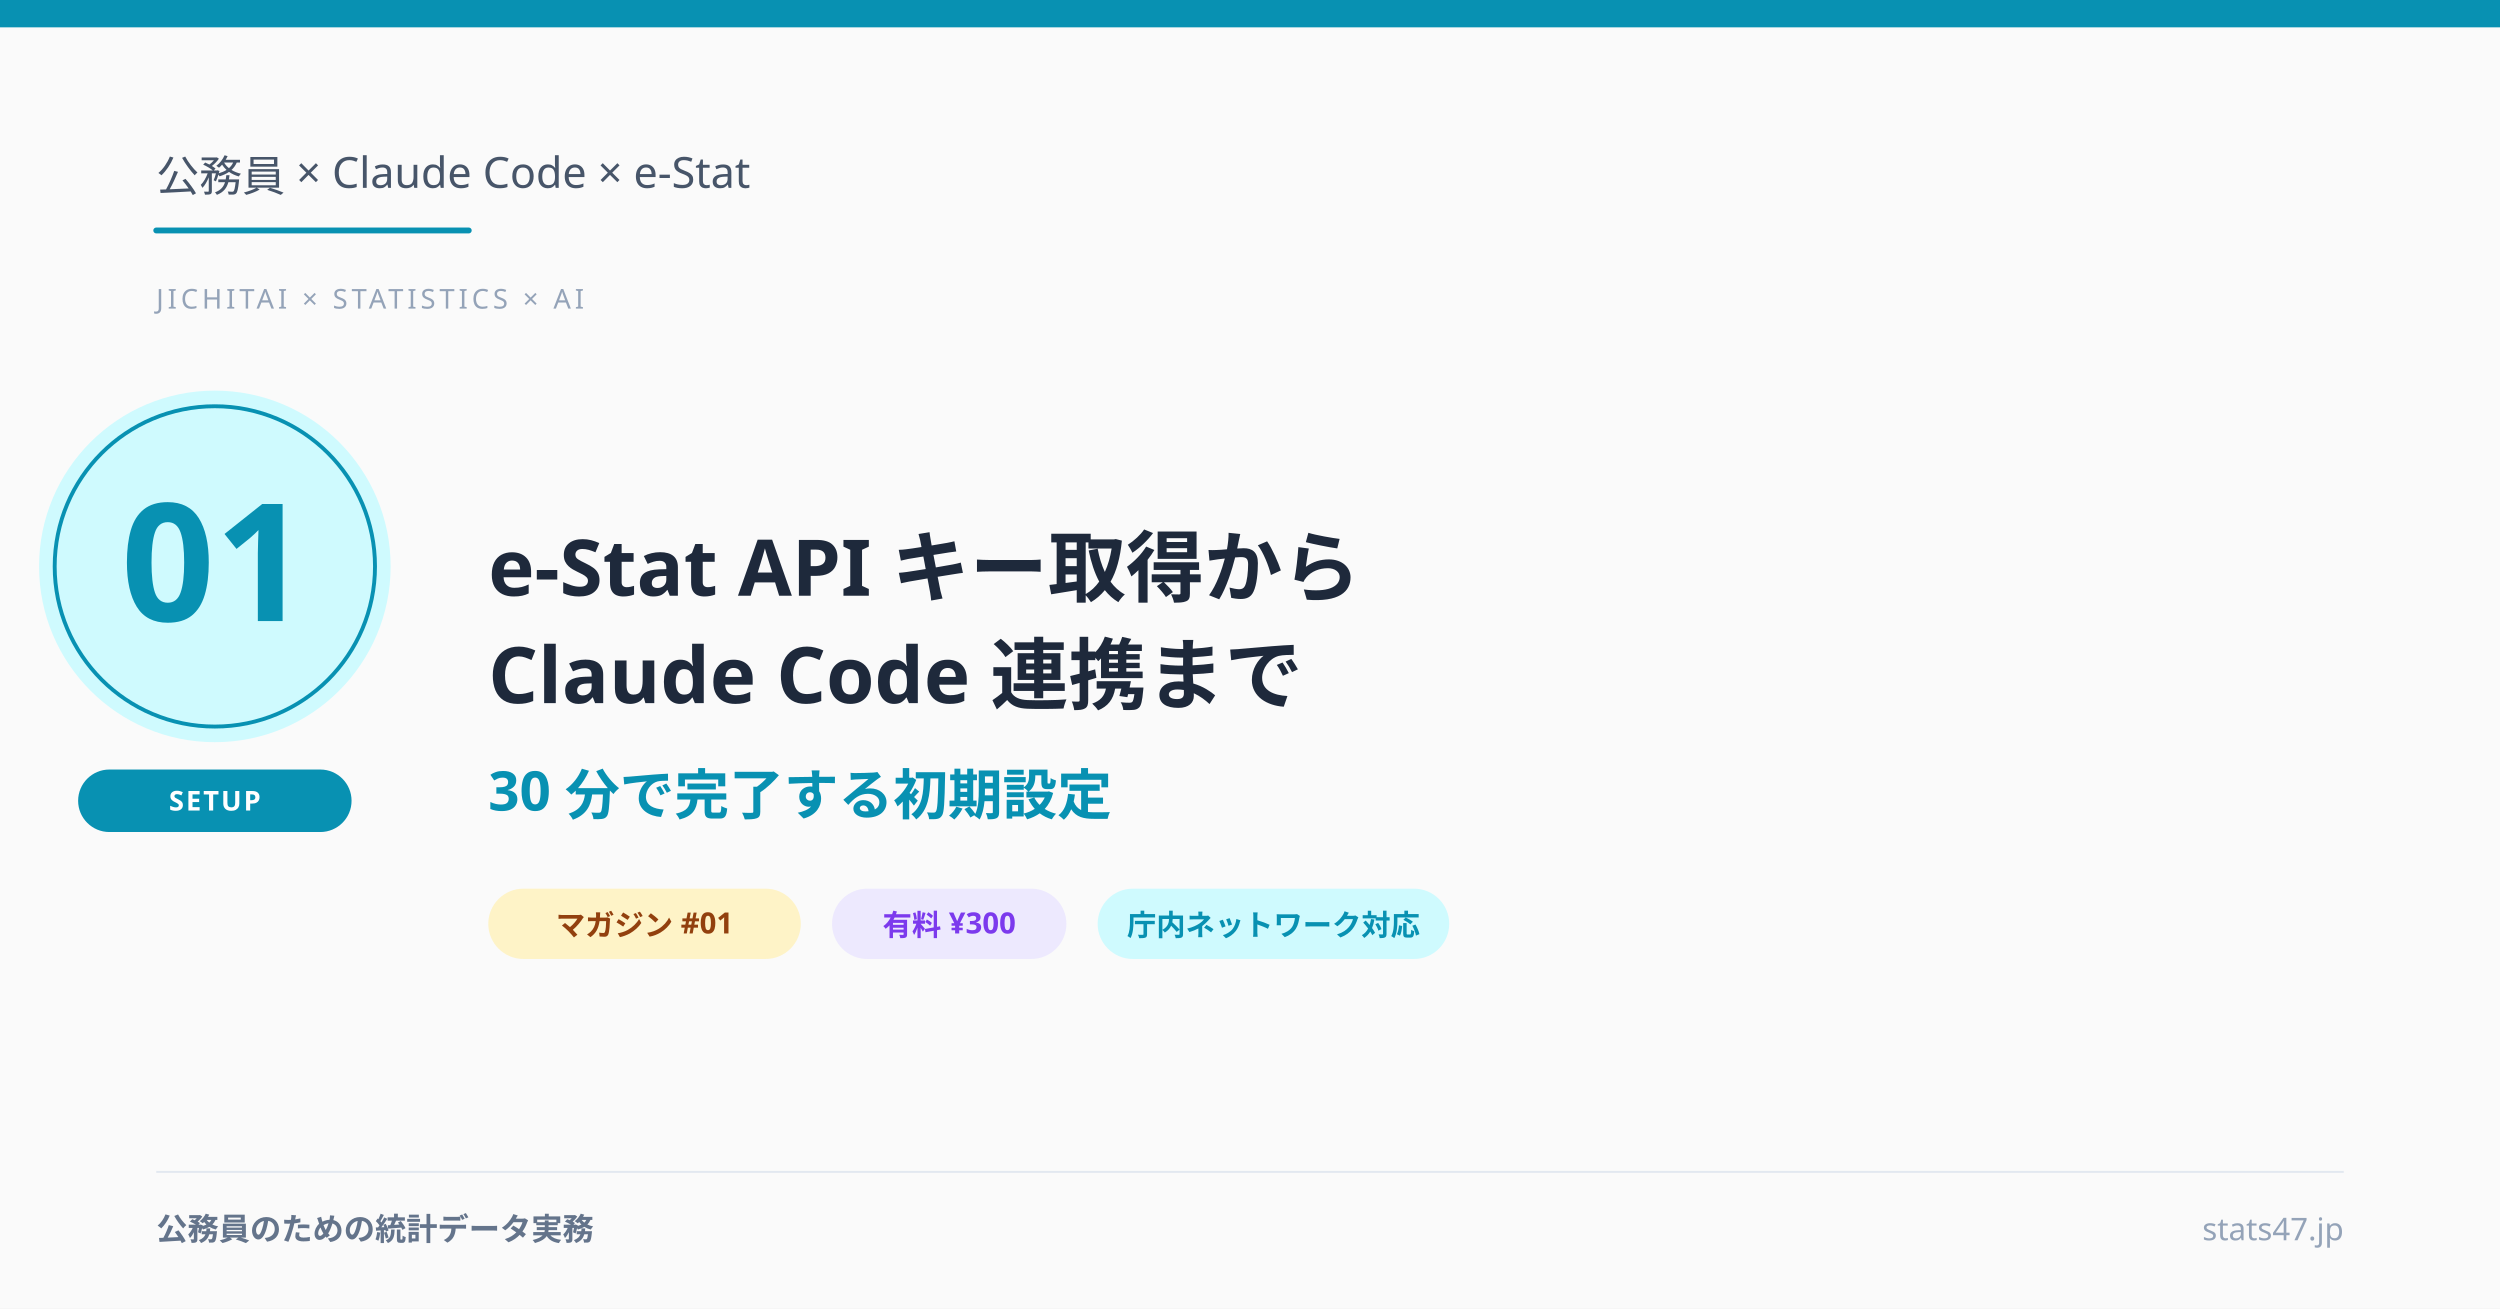
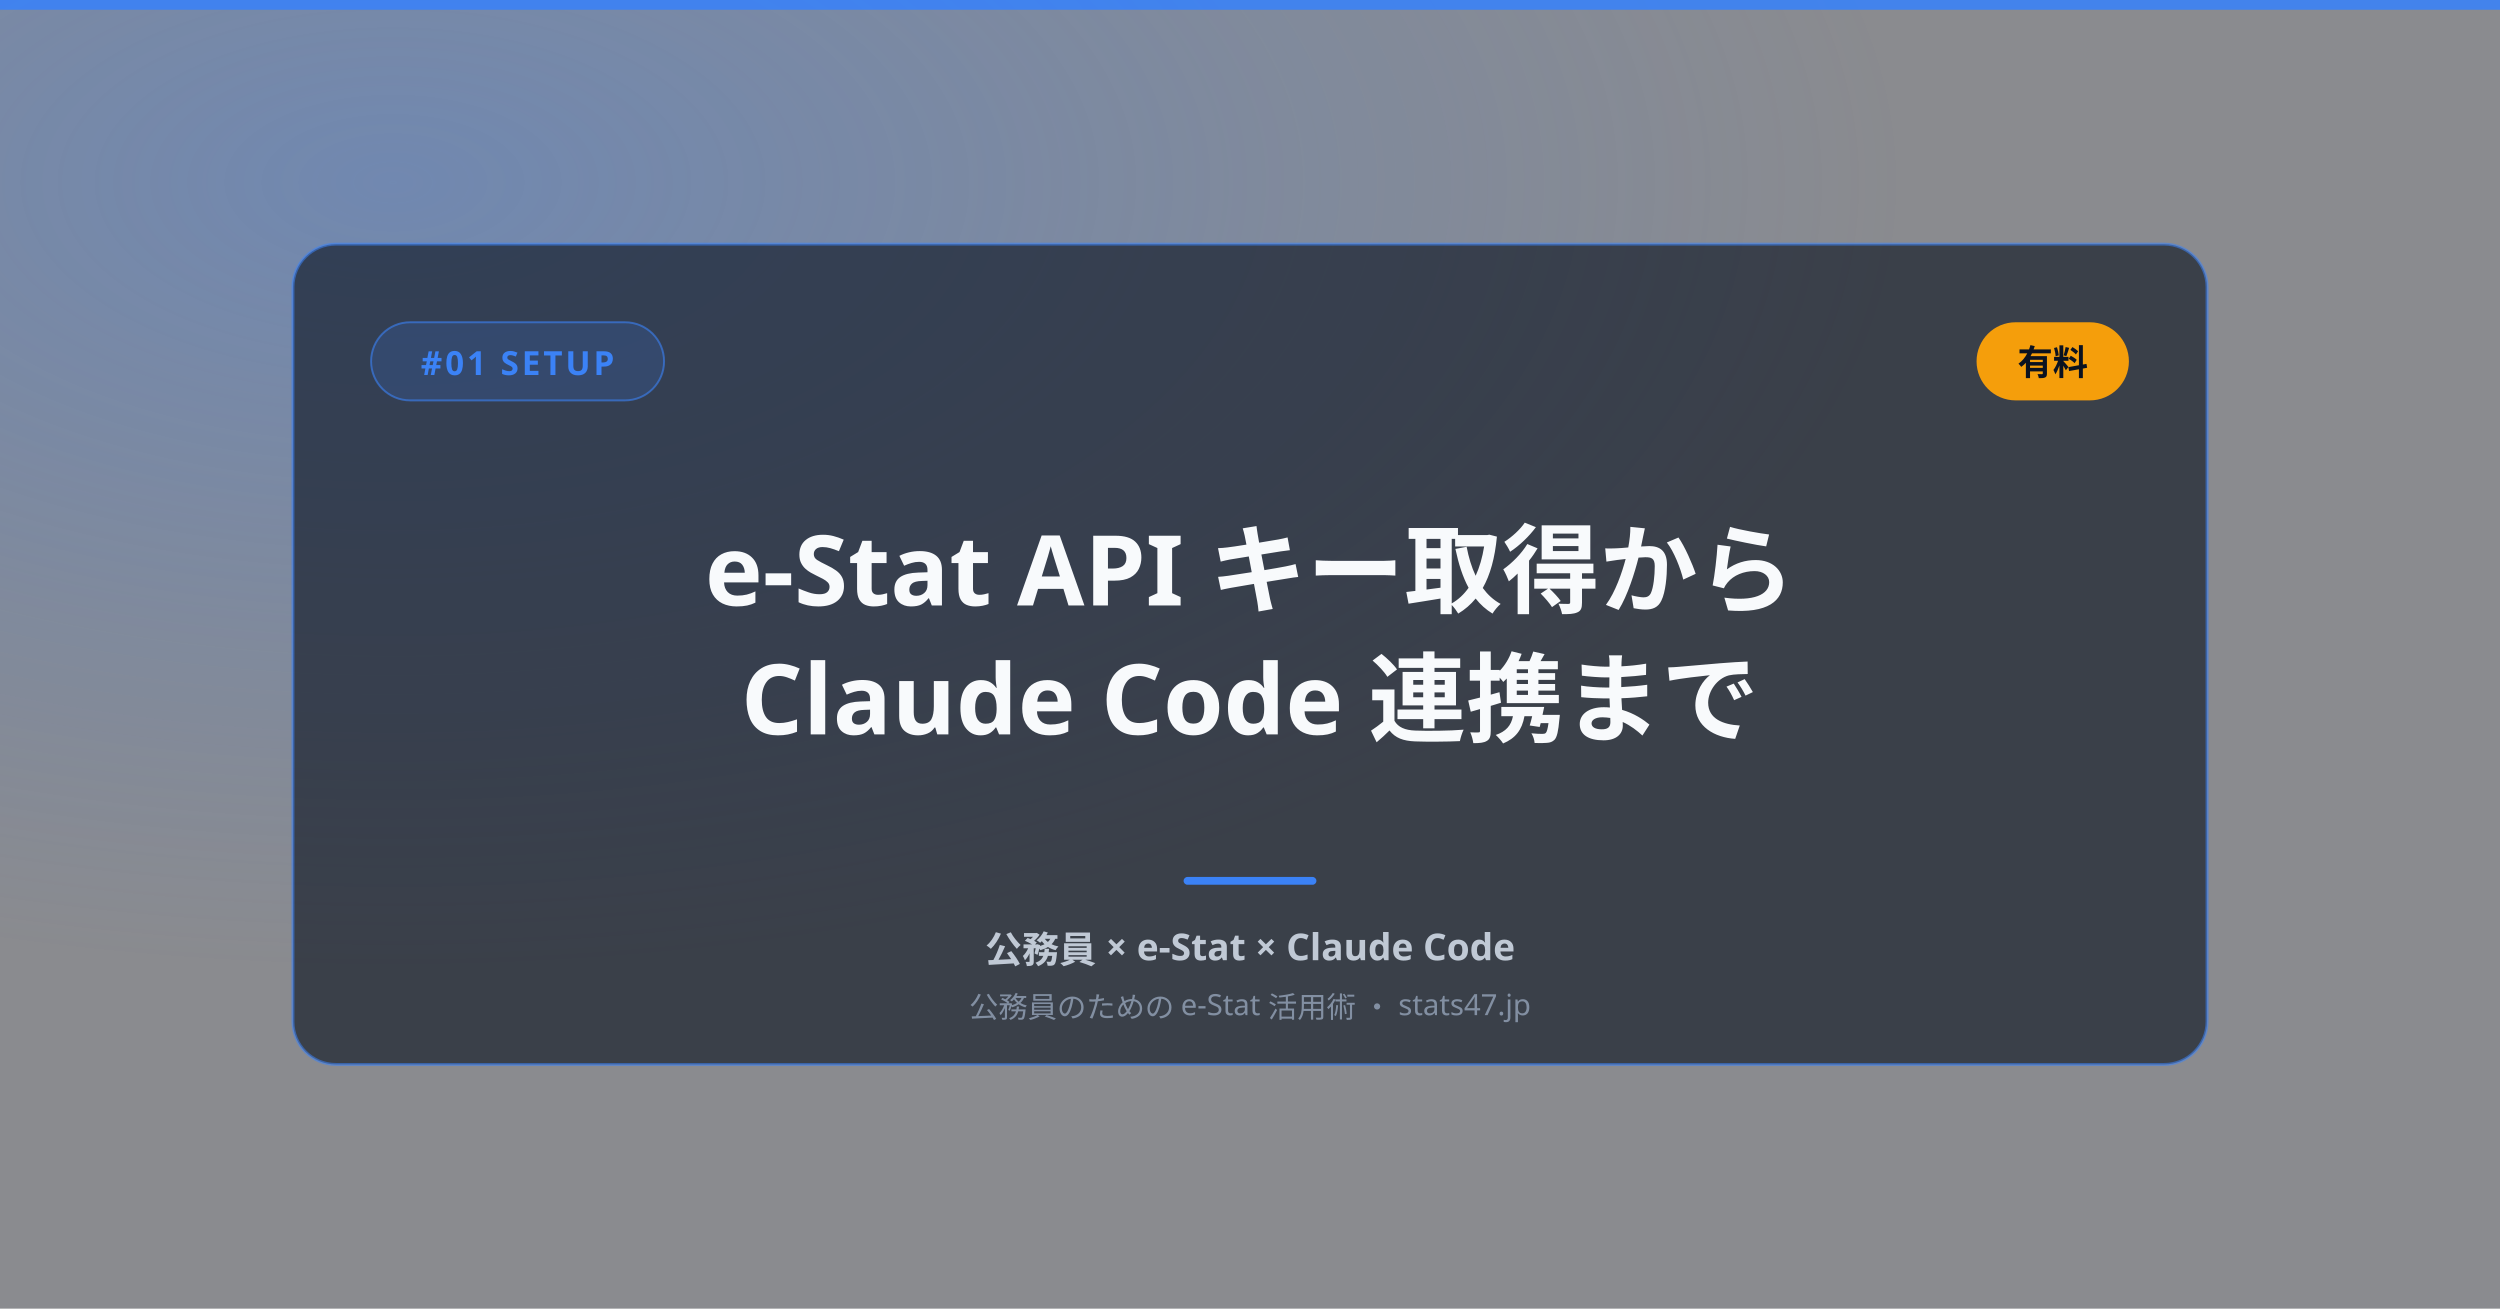
- <svg xmlns="http://www.w3.org/2000/svg" viewBox="0 0 1280 670">
-   <style>
-   text { font-family: 'Hiragino Kaku Gothic ProN', 'Yu Gothic', 'Noto Sans JP', sans-serif; }
- </style>
-   <rect width="1280" height="670" fill="#fafafa" />
-   <rect x="0" y="0" width="1280" height="14" fill="#0891b2" />
-   <text x="80" y="98" font-size="22" font-weight="500" fill="#475569">公務員 × Claude Code × e-Stat</text>
-   <line x1="80" y1="118" x2="240" y2="118" stroke="#0891b2" stroke-width="3" stroke-linecap="round" />
-   <text x="80" y="158" font-size="14" font-weight="500" fill="#94a3b8" letter-spacing="2">JICHITAI × STATISTICS × AI</text>
-   <circle cx="110" cy="290" r="90" fill="#cffafe" />
-   <circle cx="110" cy="290" r="82" fill="none" stroke="#0891b2" stroke-width="2" />
-   <text x="110" y="318" text-anchor="middle" font-size="84" font-weight="900" fill="#0891b2">01</text>
-   <rect x="40" y="394" width="140" height="32" rx="16" fill="#0891b2" />
-   <text x="110" y="415" text-anchor="middle" font-size="14" font-weight="700" fill="#ffffff" letter-spacing="1">SETUP</text>
-   <text x="250" y="305" font-size="40" font-weight="bold" fill="#1e293b">e-Stat API キー取得から</text>
-   <text x="250" y="360" font-size="40" font-weight="bold" fill="#1e293b">Claude Code 連携まで</text>
-   <text x="250" y="415" font-size="28" font-weight="bold" fill="#0891b2">30 分で完了する初期設定</text>
-   <g transform="translate(250, 455)">
-     <rect x="0" y="0" width="160" height="36" rx="18" fill="#fef3c7" />
-     <text x="80" y="24" text-anchor="middle" font-size="15" font-weight="700" fill="#92400e">マガジン #01</text>
-     <rect x="176" y="0" width="120" height="36" rx="18" fill="#ede9fe" />
-     <text x="236" y="24" text-anchor="middle" font-size="15" font-weight="700" fill="#7c3aed">有料 ¥300</text>
-     <rect x="312" y="0" width="180" height="36" rx="18" fill="#cffafe" />
-     <text x="402" y="24" text-anchor="middle" font-size="15" font-weight="700" fill="#0891b2">庁内ネットワーク対応</text>
-   </g>
-   <line x1="80" y1="600" x2="1200" y2="600" stroke="#e2e8f0" stroke-width="1" />
-   <text x="80" y="635" font-size="16" font-weight="600" fill="#64748b">公務員のための統計データ実務</text>
-   <text x="1200" y="635" text-anchor="end" font-size="16" font-weight="500" fill="#94a3b8">stats47.jp</text>
+ <svg xmlns="http://www.w3.org/2000/svg" width="1280" height="670" viewBox="0 0 1280 670">
+   <defs>
+     <radialGradient id="tone" cx="16%" cy="14%" r="60%">
+       <stop offset="0%" stop-color="#3b82f6" stop-opacity="0.32" />
+       <stop offset="100%" stop-color="#3b82f6" stop-opacity="0" />
+     </radialGradient>
+   </defs>
+   <rect width="1280" height="670" fill="#060a13" opacity="0.44" />
+   <rect width="1280" height="670" fill="url(#tone)" />
+   <rect x="0" y="0" width="1280" height="5" fill="#3b82f6" opacity="0.9" />
+   <rect x="150" y="125" width="980" height="420" rx="22" fill="#0b1220" fill-opacity="0.62" stroke="#3b82f6" stroke-opacity="0.55" stroke-width="1.5" />
+   <rect x="190" y="165" width="150" height="40" rx="20" fill="#3b82f6" fill-opacity="0.16" stroke="#3b82f6" stroke-opacity="0.6" stroke-width="1" />
+   <text x="265" y="192" text-anchor="middle" font-size="17" font-weight="700" letter-spacing="1.5" font-family="'Arial','Helvetica',sans-serif" fill="#3b82f6">#01  SETUP</text>
+   <rect x="1012" y="165" width="78" height="40" rx="20" fill="#f59e0b" />
+   <text x="1051" y="192" text-anchor="middle" font-size="18" font-weight="800" fill="#0b1220">有料</text>
+   <style>text{font-family:'Hiragino Kaku Gothic ProN','Yu Gothic','Noto Sans JP',sans-serif;}</style>
+   <text x="640" y="310" text-anchor="middle" font-size="50" font-weight="800" fill="#f8fafc">e-Stat API キー取得から</text>
+   <text x="640" y="376" text-anchor="middle" font-size="50" font-weight="800" fill="#f8fafc">Claude Code 連携まで</text>
+   <rect x="606" y="449" width="68" height="4" rx="2" fill="#3b82f6" />
+   <text x="640" y="493" text-anchor="middle" font-size="19" font-weight="600" fill="#cbd5e1" opacity="0.92">公務員 × e-Stat × Claude Code</text>
+   <text x="640" y="521" text-anchor="middle" font-size="15" font-weight="500" fill="#94a3b8" opacity="0.8">公務員のための e-Stat 活用術 ・ stats47.jp</text>
</svg>
